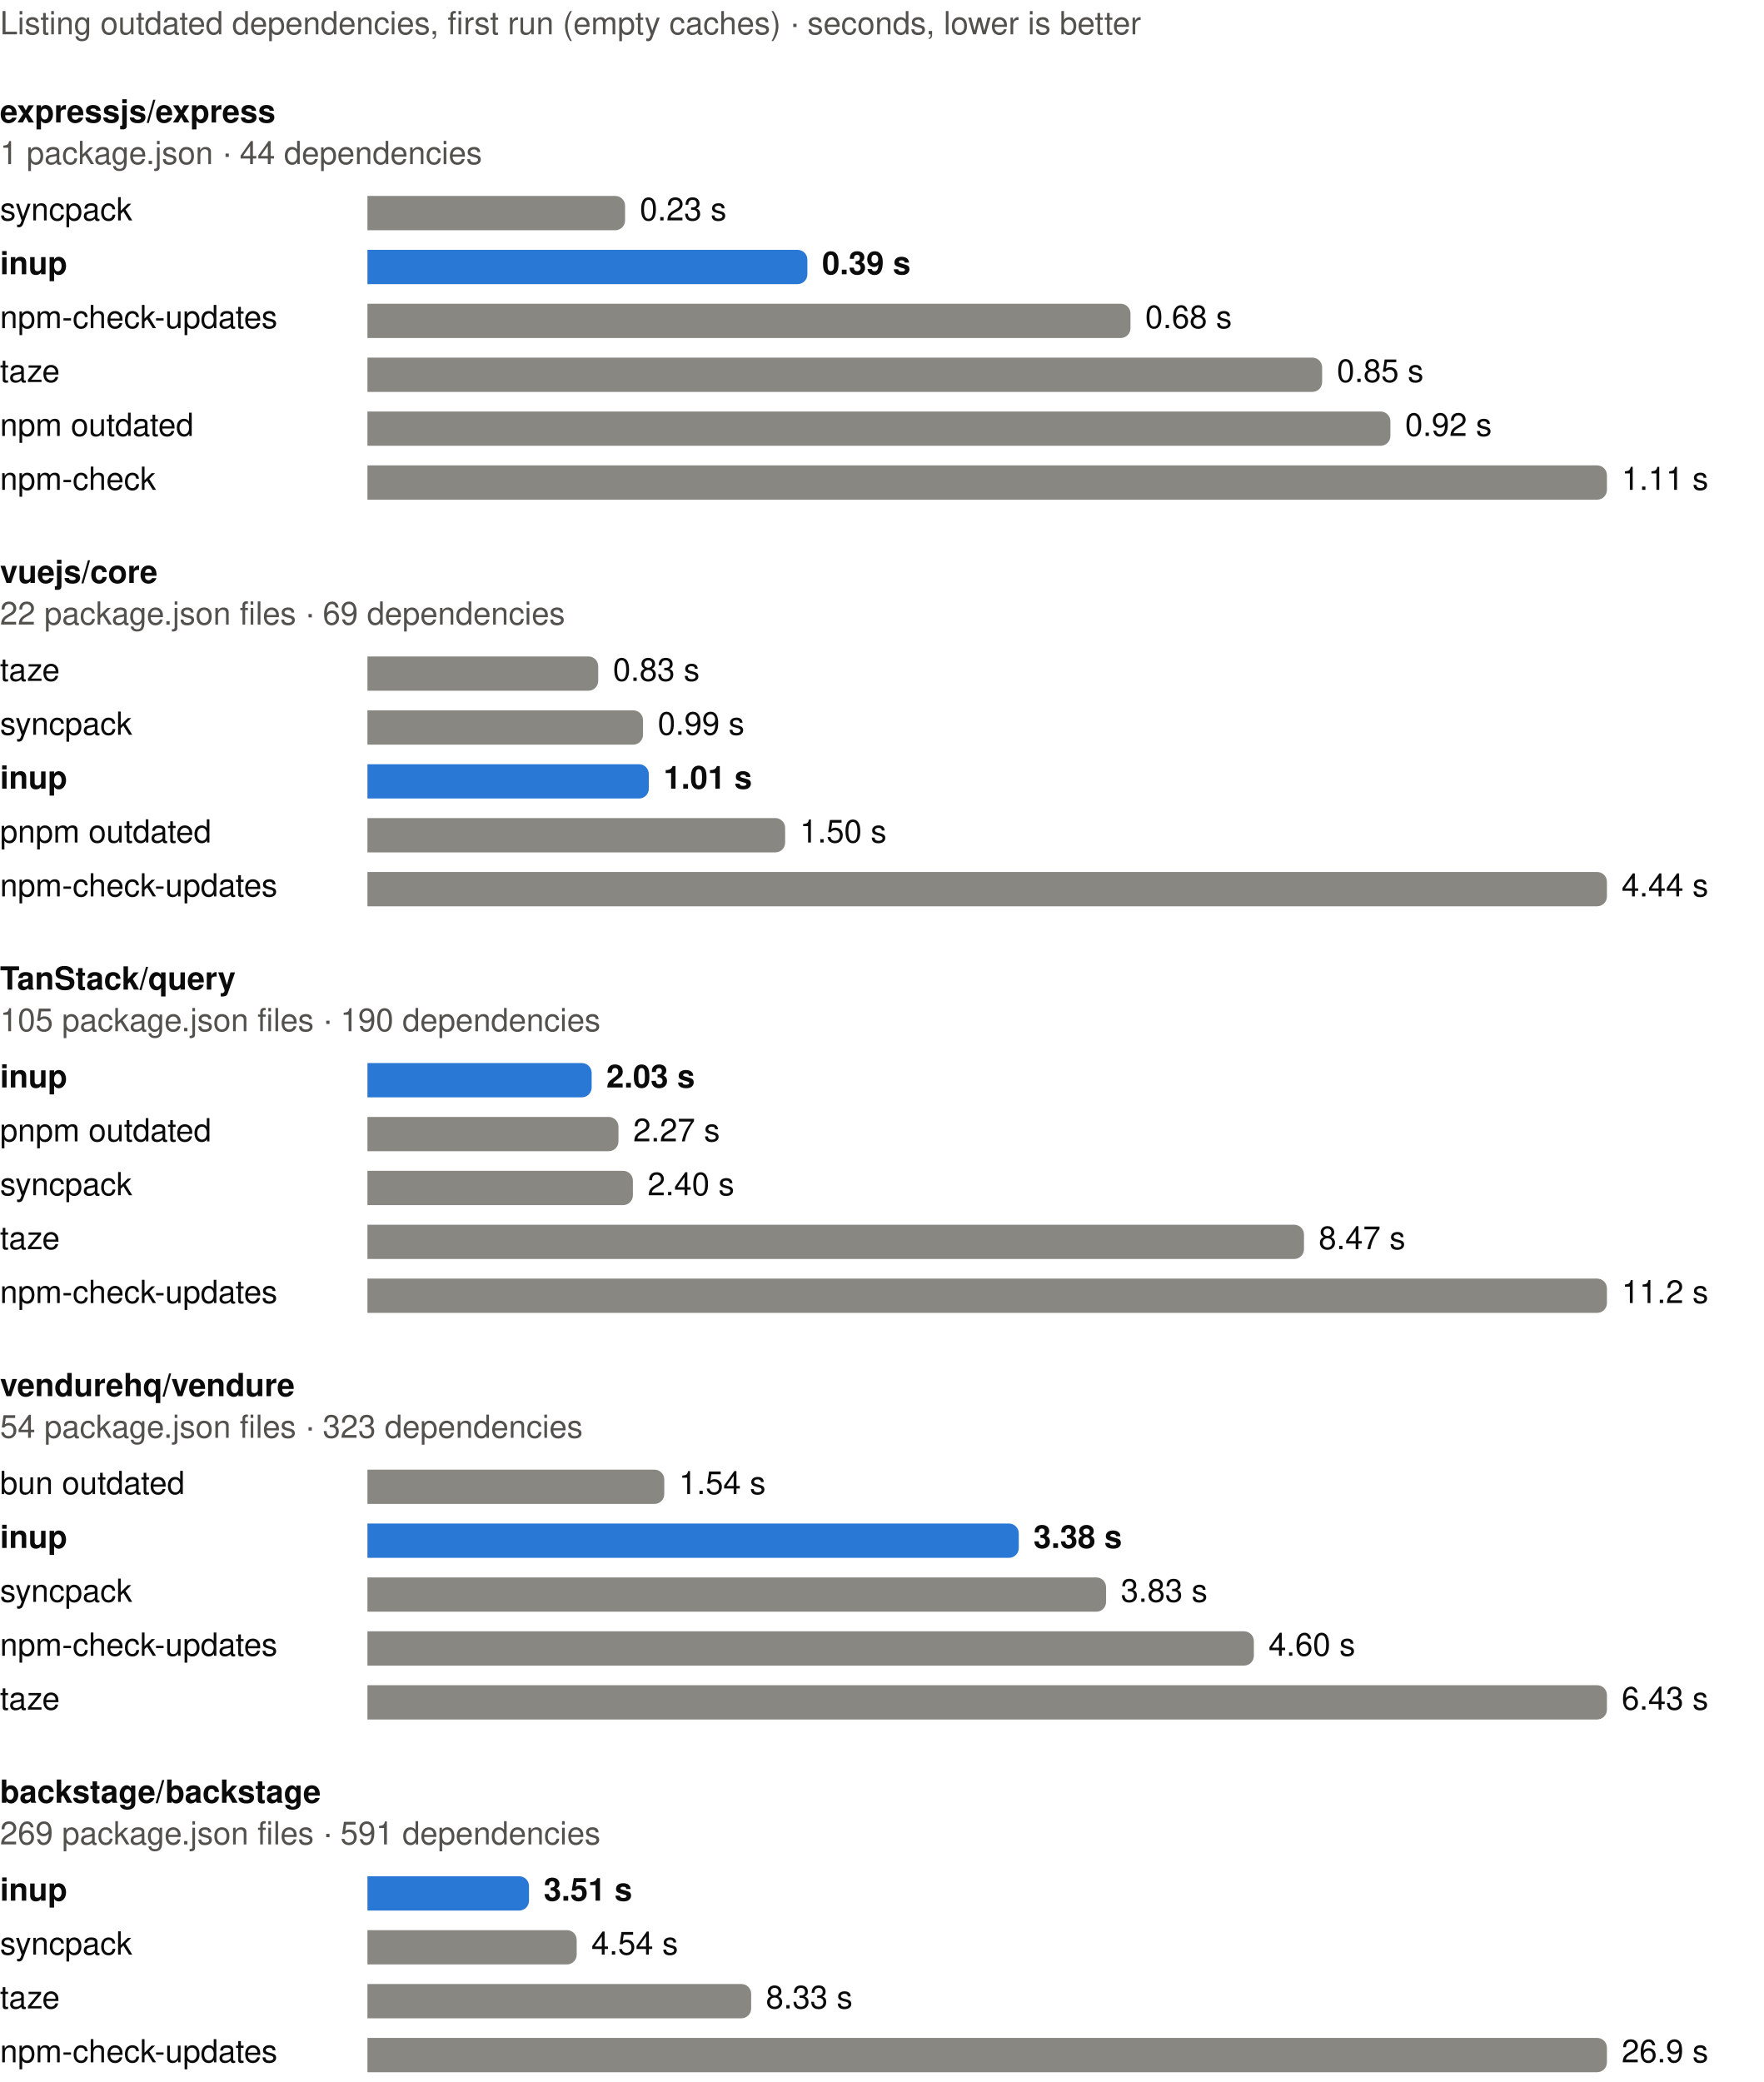
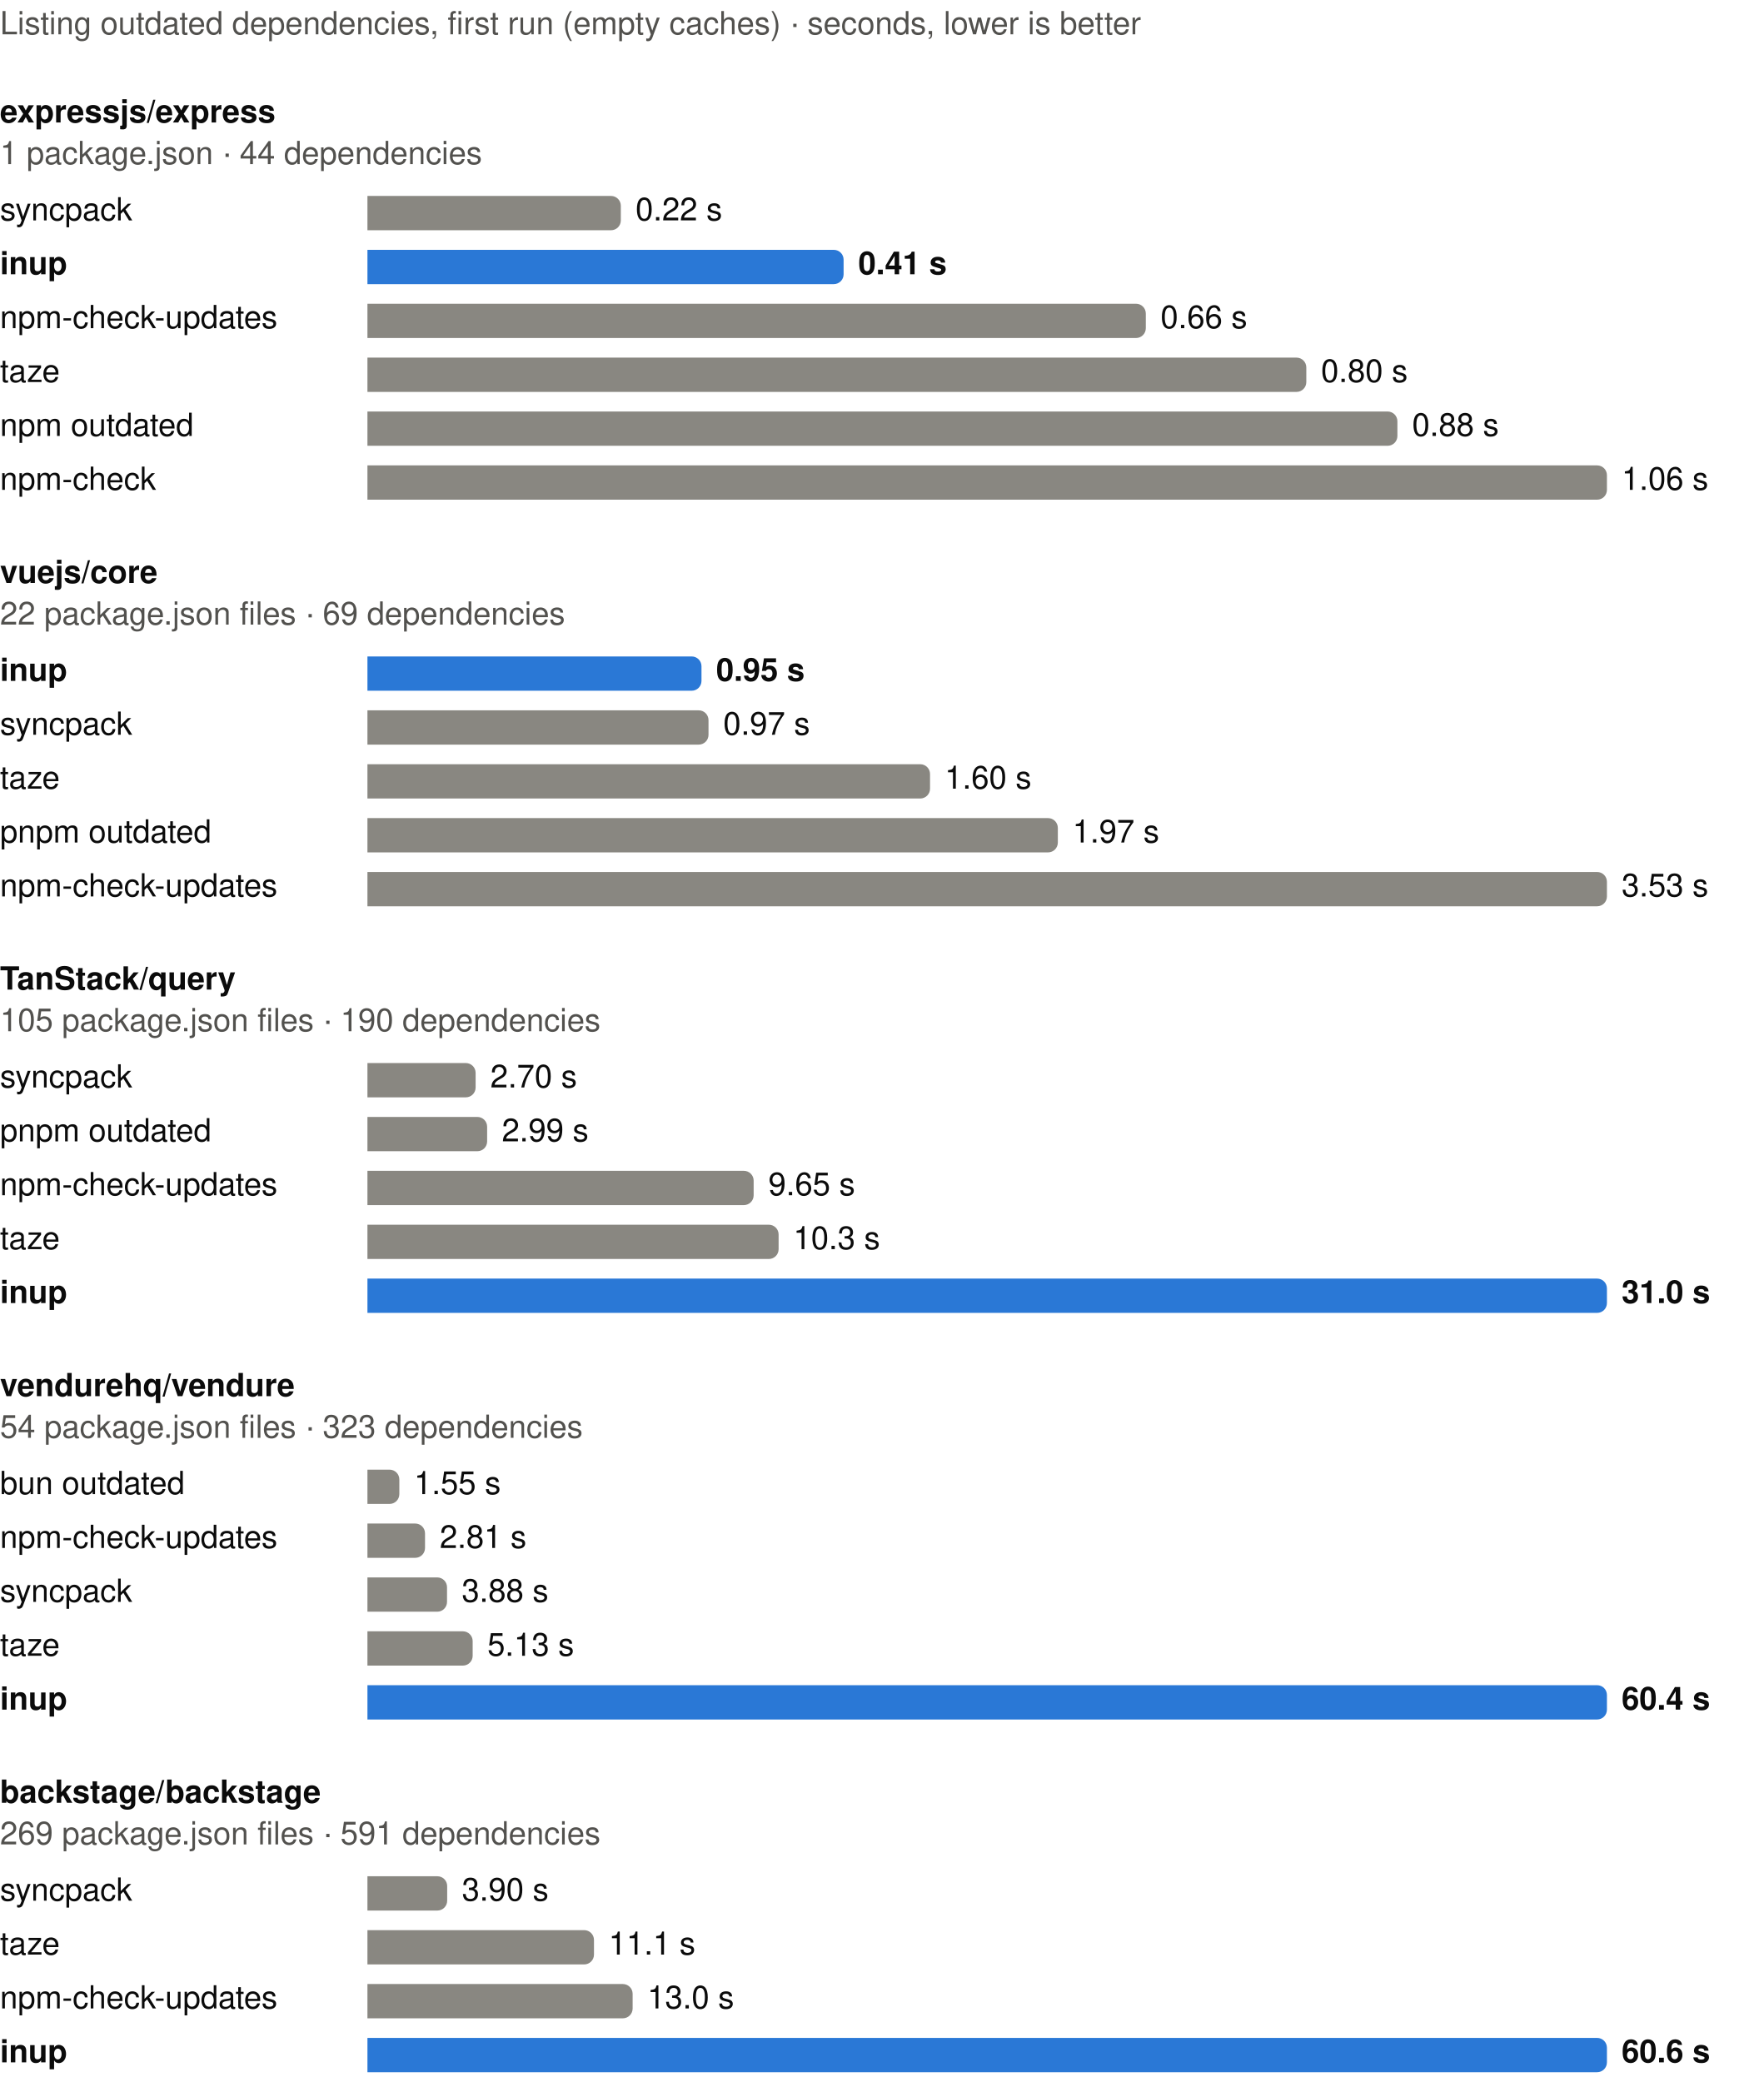
<svg xmlns="http://www.w3.org/2000/svg" width="720" height="850" viewBox="0 0 720 850" role="img" aria-labelledby="title desc">
  <style>text{font-family:system-ui,-apple-system,"Segoe UI",Helvetica,Arial,sans-serif;font-size:13px}</style>
  <text x="0" y="14" fill="#52514e">Listing outdated dependencies, first run (empty caches) · seconds, lower is better</text>
  <text x="0" y="50" fill="#0b0b0b" font-weight="600">expressjs/express</text>
  <text x="0" y="67" fill="#52514e">1 package.json · 44 dependencies</text>
  <text x="0" y="87" fill="#0b0b0b" dominant-baseline="central">syncpack</text>
-   <path d="M150 80h101.177a4 4 0 0 1 4 4v6a4 4 0 0 1 -4 4h-101.177z" fill="#898781" />
-   <text x="261.177" y="87" fill="#0b0b0b" dominant-baseline="central">0.23 s</text>
+   <path d="M150 80h99.441a4 4 0 0 1 4 4v6a4 4 0 0 1 -4 4h-99.441z" fill="#898781" />
+   <text x="259.441" y="87" fill="#0b0b0b" dominant-baseline="central">0.22 s</text>
  <text x="0" y="109" fill="#0b0b0b" dominant-baseline="central" font-weight="600">inup</text>
-   <path d="M150 102h175.598a4 4 0 0 1 4 4v6a4 4 0 0 1 -4 4h-175.598z" fill="#2a78d6" />
-   <text x="335.598" y="109" fill="#0b0b0b" dominant-baseline="central" font-weight="600">0.39 s</text>
+   <path d="M150 102h190.386a4 4 0 0 1 4 4v6a4 4 0 0 1 -4 4h-190.386z" fill="#2a78d6" />
+   <text x="350.386" y="109" fill="#0b0b0b" dominant-baseline="central" font-weight="600">0.41 s</text>
  <text x="0" y="131" fill="#0b0b0b" dominant-baseline="central">npm-check-updates</text>
-   <path d="M150 124h307.501a4 4 0 0 1 4 4v6a4 4 0 0 1 -4 4h-307.501z" fill="#898781" />
-   <text x="467.501" y="131" fill="#0b0b0b" dominant-baseline="central">0.68 s</text>
+   <path d="M150 124h313.756a4 4 0 0 1 4 4v6a4 4 0 0 1 -4 4h-313.756z" fill="#898781" />
+   <text x="473.756" y="131" fill="#0b0b0b" dominant-baseline="central">0.66 s</text>
  <text x="0" y="153" fill="#0b0b0b" dominant-baseline="central">taze</text>
-   <path d="M150 146h385.741a4 4 0 0 1 4 4v6a4 4 0 0 1 -4 4h-385.741z" fill="#898781" />
-   <text x="545.741" y="153" fill="#0b0b0b" dominant-baseline="central">0.85 s</text>
+   <path d="M150 146h379.275a4 4 0 0 1 4 4v6a4 4 0 0 1 -4 4h-379.275z" fill="#898781" />
+   <text x="539.275" y="153" fill="#0b0b0b" dominant-baseline="central">0.80 s</text>
  <text x="0" y="175" fill="#0b0b0b" dominant-baseline="central">npm outdated</text>
-   <path d="M150 168h413.602a4 4 0 0 1 4 4v6a4 4 0 0 1 -4 4h-413.602z" fill="#898781" />
-   <text x="573.602" y="175" fill="#0b0b0b" dominant-baseline="central">0.92 s</text>
+   <path d="M150 168h416.466a4 4 0 0 1 4 4v6a4 4 0 0 1 -4 4h-416.466z" fill="#898781" />
+   <text x="576.466" y="175" fill="#0b0b0b" dominant-baseline="central">0.88 s</text>
  <text x="0" y="197" fill="#0b0b0b" dominant-baseline="central">npm-check</text>
  <path d="M150 190h502a4 4 0 0 1 4 4v6a4 4 0 0 1 -4 4h-502z" fill="#898781" />
-   <text x="662" y="197" fill="#0b0b0b" dominant-baseline="central">1.11 s</text>
+   <text x="662" y="197" fill="#0b0b0b" dominant-baseline="central">1.06 s</text>
  <text x="0" y="238" fill="#0b0b0b" font-weight="600">vuejs/core</text>
  <text x="0" y="255" fill="#52514e">22 package.json files · 69 dependencies</text>
-   <text x="0" y="275" fill="#0b0b0b" dominant-baseline="central">taze</text>
-   <path d="M150 268h90.209a4 4 0 0 1 4 4v6a4 4 0 0 1 -4 4h-90.209z" fill="#898781" />
-   <text x="250.209" y="275" fill="#0b0b0b" dominant-baseline="central">0.83 s</text>
+   <text x="0" y="275" fill="#0b0b0b" dominant-baseline="central" font-weight="600">inup</text>
+   <path d="M150 268h132.369a4 4 0 0 1 4 4v6a4 4 0 0 1 -4 4h-132.369z" fill="#2a78d6" />
+   <text x="292.369" y="275" fill="#0b0b0b" dominant-baseline="central" font-weight="600">0.95 s</text>
  <text x="0" y="297" fill="#0b0b0b" dominant-baseline="central">syncpack</text>
-   <path d="M150 290h108.505a4 4 0 0 1 4 4v6a4 4 0 0 1 -4 4h-108.505z" fill="#898781" />
-   <text x="268.505" y="297" fill="#0b0b0b" dominant-baseline="central">0.99 s</text>
-   <text x="0" y="319" fill="#0b0b0b" dominant-baseline="central" font-weight="600">inup</text>
-   <path d="M150 312h110.865a4 4 0 0 1 4 4v6a4 4 0 0 1 -4 4h-110.865z" fill="#2a78d6" />
-   <text x="270.865" y="319" fill="#0b0b0b" dominant-baseline="central" font-weight="600">1.01 s</text>
+   <path d="M150 290h135.237a4 4 0 0 1 4 4v6a4 4 0 0 1 -4 4h-135.237z" fill="#898781" />
+   <text x="295.237" y="297" fill="#0b0b0b" dominant-baseline="central">0.97 s</text>
+   <text x="0" y="319" fill="#0b0b0b" dominant-baseline="central">taze</text>
+   <path d="M150 312h225.671a4 4 0 0 1 4 4v6a4 4 0 0 1 -4 4h-225.671z" fill="#898781" />
+   <text x="385.671" y="319" fill="#0b0b0b" dominant-baseline="central">1.60 s</text>
  <text x="0" y="341" fill="#0b0b0b" dominant-baseline="central">pnpm outdated</text>
-   <path d="M150 334h166.522a4 4 0 0 1 4 4v6a4 4 0 0 1 -4 4h-166.522z" fill="#898781" />
-   <text x="326.522" y="341" fill="#0b0b0b" dominant-baseline="central">1.50 s</text>
+   <path d="M150 334h277.843a4 4 0 0 1 4 4v6a4 4 0 0 1 -4 4h-277.843z" fill="#898781" />
+   <text x="437.843" y="341" fill="#0b0b0b" dominant-baseline="central">1.97 s</text>
  <text x="0" y="363" fill="#0b0b0b" dominant-baseline="central">npm-check-updates</text>
  <path d="M150 356h502a4 4 0 0 1 4 4v6a4 4 0 0 1 -4 4h-502z" fill="#898781" />
-   <text x="662" y="363" fill="#0b0b0b" dominant-baseline="central">4.44 s</text>
+   <text x="662" y="363" fill="#0b0b0b" dominant-baseline="central">3.53 s</text>
  <text x="0" y="404" fill="#0b0b0b" font-weight="600">TanStack/query</text>
  <text x="0" y="421" fill="#52514e">105 package.json files · 190 dependencies</text>
-   <text x="0" y="441" fill="#0b0b0b" dominant-baseline="central" font-weight="600">inup</text>
-   <path d="M150 434h87.532a4 4 0 0 1 4 4v6a4 4 0 0 1 -4 4h-87.532z" fill="#2a78d6" />
-   <text x="247.532" y="441" fill="#0b0b0b" dominant-baseline="central" font-weight="600">2.03 s</text>
+   <text x="0" y="441" fill="#0b0b0b" dominant-baseline="central">syncpack</text>
+   <path d="M150 434h40.162a4 4 0 0 1 4 4v6a4 4 0 0 1 -4 4h-40.162z" fill="#898781" />
+   <text x="200.162" y="441" fill="#0b0b0b" dominant-baseline="central">2.70 s</text>
  <text x="0" y="463" fill="#0b0b0b" dominant-baseline="central">pnpm outdated</text>
-   <path d="M150 456h98.48a4 4 0 0 1 4 4v6a4 4 0 0 1 -4 4h-98.48z" fill="#898781" />
-   <text x="258.48" y="463" fill="#0b0b0b" dominant-baseline="central">2.27 s</text>
-   <text x="0" y="485" fill="#0b0b0b" dominant-baseline="central">syncpack</text>
-   <path d="M150 478h104.372a4 4 0 0 1 4 4v6a4 4 0 0 1 -4 4h-104.372z" fill="#898781" />
-   <text x="264.372" y="485" fill="#0b0b0b" dominant-baseline="central">2.40 s</text>
+   <path d="M150 456h44.866a4 4 0 0 1 4 4v6a4 4 0 0 1 -4 4h-44.866z" fill="#898781" />
+   <text x="204.866" y="463" fill="#0b0b0b" dominant-baseline="central">2.99 s</text>
+   <text x="0" y="485" fill="#0b0b0b" dominant-baseline="central">npm-check-updates</text>
+   <path d="M150 478h153.666a4 4 0 0 1 4 4v6a4 4 0 0 1 -4 4h-153.666z" fill="#898781" />
+   <text x="313.666" y="485" fill="#0b0b0b" dominant-baseline="central">9.65 s</text>
  <text x="0" y="507" fill="#0b0b0b" dominant-baseline="central">taze</text>
-   <path d="M150 500h378.327a4 4 0 0 1 4 4v6a4 4 0 0 1 -4 4h-378.327z" fill="#898781" />
-   <text x="538.327" y="507" fill="#0b0b0b" dominant-baseline="central">8.47 s</text>
-   <text x="0" y="529" fill="#0b0b0b" dominant-baseline="central">npm-check-updates</text>
-   <path d="M150 522h502a4 4 0 0 1 4 4v6a4 4 0 0 1 -4 4h-502z" fill="#898781" />
-   <text x="662" y="529" fill="#0b0b0b" dominant-baseline="central">11.2 s</text>
+   <path d="M150 500h163.855a4 4 0 0 1 4 4v6a4 4 0 0 1 -4 4h-163.855z" fill="#898781" />
+   <text x="323.855" y="507" fill="#0b0b0b" dominant-baseline="central">10.3 s</text>
+   <text x="0" y="529" fill="#0b0b0b" dominant-baseline="central" font-weight="600">inup</text>
+   <path d="M150 522h502a4 4 0 0 1 4 4v6a4 4 0 0 1 -4 4h-502z" fill="#2a78d6" />
+   <text x="662" y="529" fill="#0b0b0b" dominant-baseline="central" font-weight="600">31.0 s</text>
  <text x="0" y="570" fill="#0b0b0b" font-weight="600">vendurehq/vendure</text>
  <text x="0" y="587" fill="#52514e">54 package.json files · 323 dependencies</text>
  <text x="0" y="607" fill="#0b0b0b" dominant-baseline="central">bun outdated</text>
-   <path d="M150 600h117.178a4 4 0 0 1 4 4v6a4 4 0 0 1 -4 4h-117.178z" fill="#898781" />
-   <text x="277.178" y="607" fill="#0b0b0b" dominant-baseline="central">1.54 s</text>
-   <text x="0" y="629" fill="#0b0b0b" dominant-baseline="central" font-weight="600">inup</text>
-   <path d="M150 622h261.898a4 4 0 0 1 4 4v6a4 4 0 0 1 -4 4h-261.898z" fill="#2a78d6" />
-   <text x="421.898" y="629" fill="#0b0b0b" dominant-baseline="central" font-weight="600">3.38 s</text>
+   <path d="M150 600h9.024a4 4 0 0 1 4 4v6a4 4 0 0 1 -4 4h-9.024z" fill="#898781" />
+   <text x="169.024" y="607" fill="#0b0b0b" dominant-baseline="central">1.55 s</text>
+   <text x="0" y="629" fill="#0b0b0b" dominant-baseline="central">npm-check-updates</text>
+   <path d="M150 622h19.506a4 4 0 0 1 4 4v6a4 4 0 0 1 -4 4h-19.506z" fill="#898781" />
+   <text x="179.506" y="629" fill="#0b0b0b" dominant-baseline="central">2.81 s</text>
  <text x="0" y="651" fill="#0b0b0b" dominant-baseline="central">syncpack</text>
-   <path d="M150 644h297.534a4 4 0 0 1 4 4v6a4 4 0 0 1 -4 4h-297.534z" fill="#898781" />
-   <text x="457.534" y="651" fill="#0b0b0b" dominant-baseline="central">3.83 s</text>
-   <text x="0" y="673" fill="#0b0b0b" dominant-baseline="central">npm-check-updates</text>
-   <path d="M150 666h357.867a4 4 0 0 1 4 4v6a4 4 0 0 1 -4 4h-357.867z" fill="#898781" />
-   <text x="517.867" y="673" fill="#0b0b0b" dominant-baseline="central">4.60 s</text>
-   <text x="0" y="695" fill="#0b0b0b" dominant-baseline="central">taze</text>
-   <path d="M150 688h502a4 4 0 0 1 4 4v6a4 4 0 0 1 -4 4h-502z" fill="#898781" />
-   <text x="662" y="695" fill="#0b0b0b" dominant-baseline="central">6.43 s</text>
+   <path d="M150 644h28.491a4 4 0 0 1 4 4v6a4 4 0 0 1 -4 4h-28.491z" fill="#898781" />
+   <text x="188.491" y="651" fill="#0b0b0b" dominant-baseline="central">3.88 s</text>
+   <text x="0" y="673" fill="#0b0b0b" dominant-baseline="central">taze</text>
+   <path d="M150 666h38.957a4 4 0 0 1 4 4v6a4 4 0 0 1 -4 4h-38.957z" fill="#898781" />
+   <text x="198.957" y="673" fill="#0b0b0b" dominant-baseline="central">5.13 s</text>
+   <text x="0" y="695" fill="#0b0b0b" dominant-baseline="central" font-weight="600">inup</text>
+   <path d="M150 688h502a4 4 0 0 1 4 4v6a4 4 0 0 1 -4 4h-502z" fill="#2a78d6" />
+   <text x="662" y="695" fill="#0b0b0b" dominant-baseline="central" font-weight="600">60.4 s</text>
  <text x="0" y="736" fill="#0b0b0b" font-weight="600">backstage/backstage</text>
  <text x="0" y="753" fill="#52514e">269 package.json files · 591 dependencies</text>
-   <text x="0" y="773" fill="#0b0b0b" dominant-baseline="central" font-weight="600">inup</text>
-   <path d="M150 766h61.956a4 4 0 0 1 4 4v6a4 4 0 0 1 -4 4h-61.956z" fill="#2a78d6" />
-   <text x="221.956" y="773" fill="#0b0b0b" dominant-baseline="central" font-weight="600">3.51 s</text>
-   <text x="0" y="795" fill="#0b0b0b" dominant-baseline="central">syncpack</text>
-   <path d="M150 788h81.424a4 4 0 0 1 4 4v6a4 4 0 0 1 -4 4h-81.424z" fill="#898781" />
-   <text x="241.424" y="795" fill="#0b0b0b" dominant-baseline="central">4.54 s</text>
-   <text x="0" y="817" fill="#0b0b0b" dominant-baseline="central">taze</text>
-   <path d="M150 810h152.648a4 4 0 0 1 4 4v6a4 4 0 0 1 -4 4h-152.648z" fill="#898781" />
-   <text x="312.648" y="817" fill="#0b0b0b" dominant-baseline="central">8.33 s</text>
-   <text x="0" y="839" fill="#0b0b0b" dominant-baseline="central">npm-check-updates</text>
-   <path d="M150 832h502a4 4 0 0 1 4 4v6a4 4 0 0 1 -4 4h-502z" fill="#898781" />
-   <text x="662" y="839" fill="#0b0b0b" dominant-baseline="central">26.9 s</text>
+   <text x="0" y="773" fill="#0b0b0b" dominant-baseline="central">syncpack</text>
+   <path d="M150 766h28.553a4 4 0 0 1 4 4v6a4 4 0 0 1 -4 4h-28.553z" fill="#898781" />
+   <text x="188.553" y="773" fill="#0b0b0b" dominant-baseline="central">3.90 s</text>
+   <text x="0" y="795" fill="#0b0b0b" dominant-baseline="central">taze</text>
+   <path d="M150 788h88.48a4 4 0 0 1 4 4v6a4 4 0 0 1 -4 4h-88.48z" fill="#898781" />
+   <text x="248.48" y="795" fill="#0b0b0b" dominant-baseline="central">11.1 s</text>
+   <text x="0" y="817" fill="#0b0b0b" dominant-baseline="central">npm-check-updates</text>
+   <path d="M150 810h104.26a4 4 0 0 1 4 4v6a4 4 0 0 1 -4 4h-104.26z" fill="#898781" />
+   <text x="264.26" y="817" fill="#0b0b0b" dominant-baseline="central">13.0 s</text>
+   <text x="0" y="839" fill="#0b0b0b" dominant-baseline="central" font-weight="600">inup</text>
+   <path d="M150 832h502a4 4 0 0 1 4 4v6a4 4 0 0 1 -4 4h-502z" fill="#2a78d6" />
+   <text x="662" y="839" fill="#0b0b0b" dominant-baseline="central" font-weight="600">60.6 s</text>
</svg>
